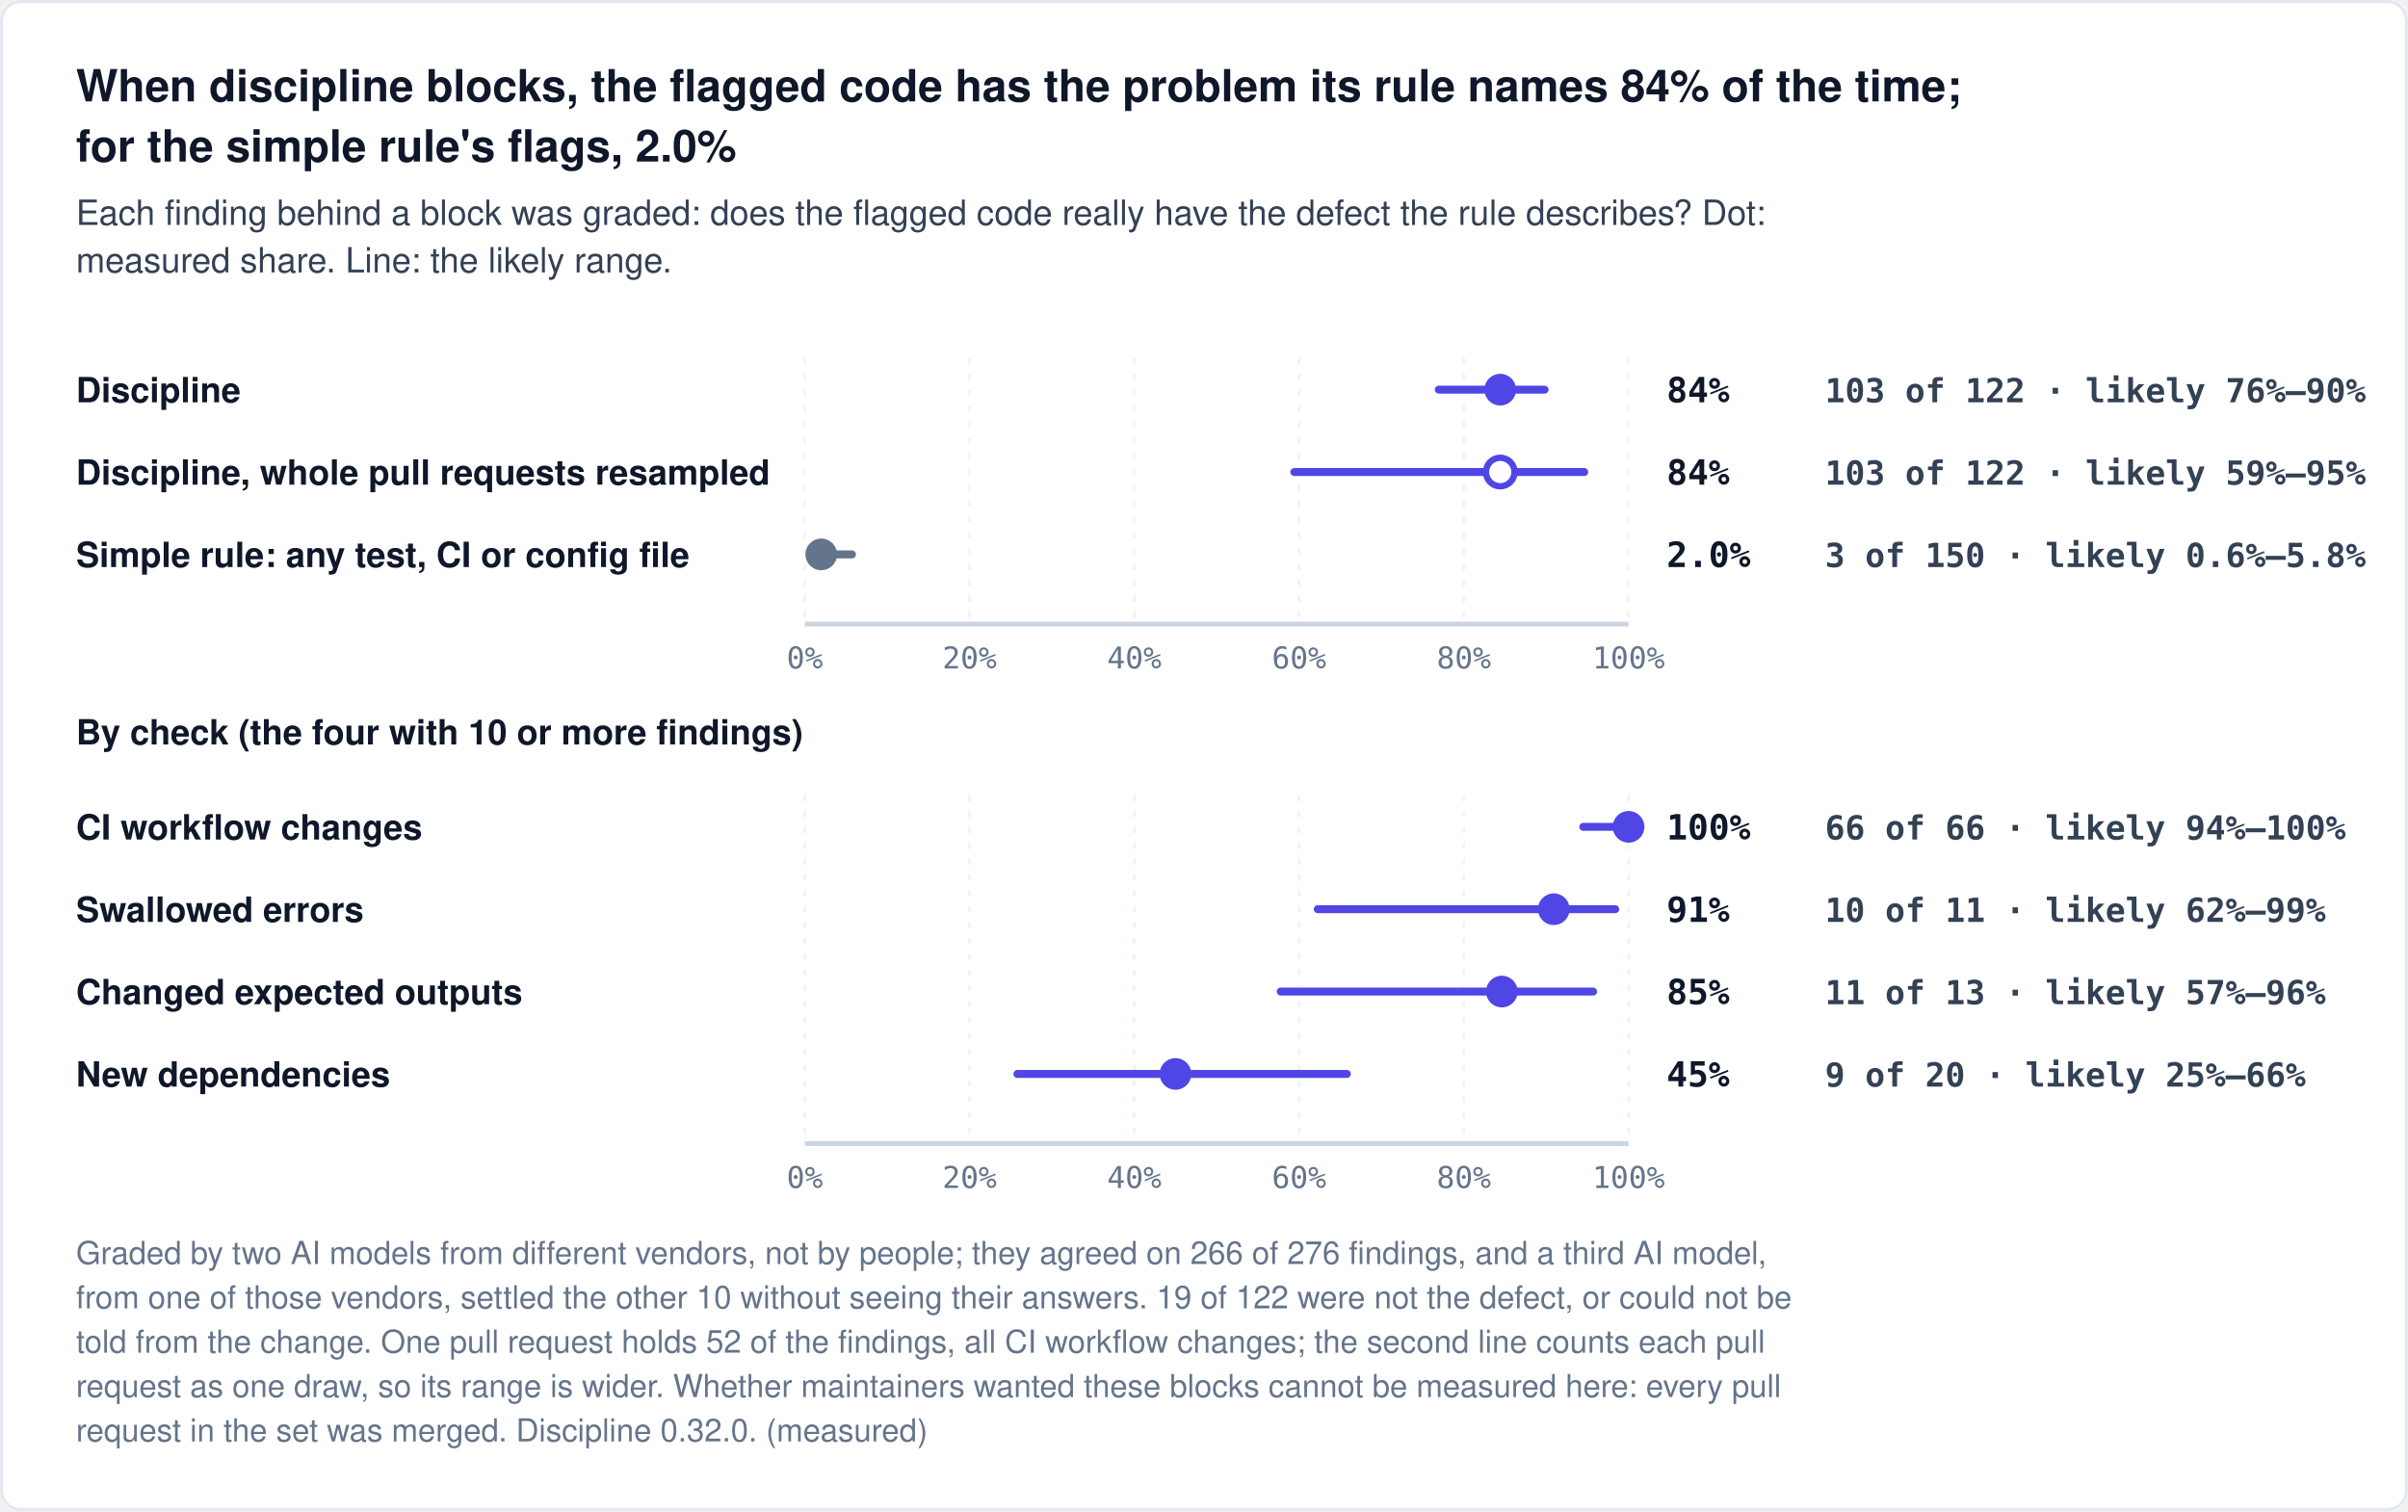
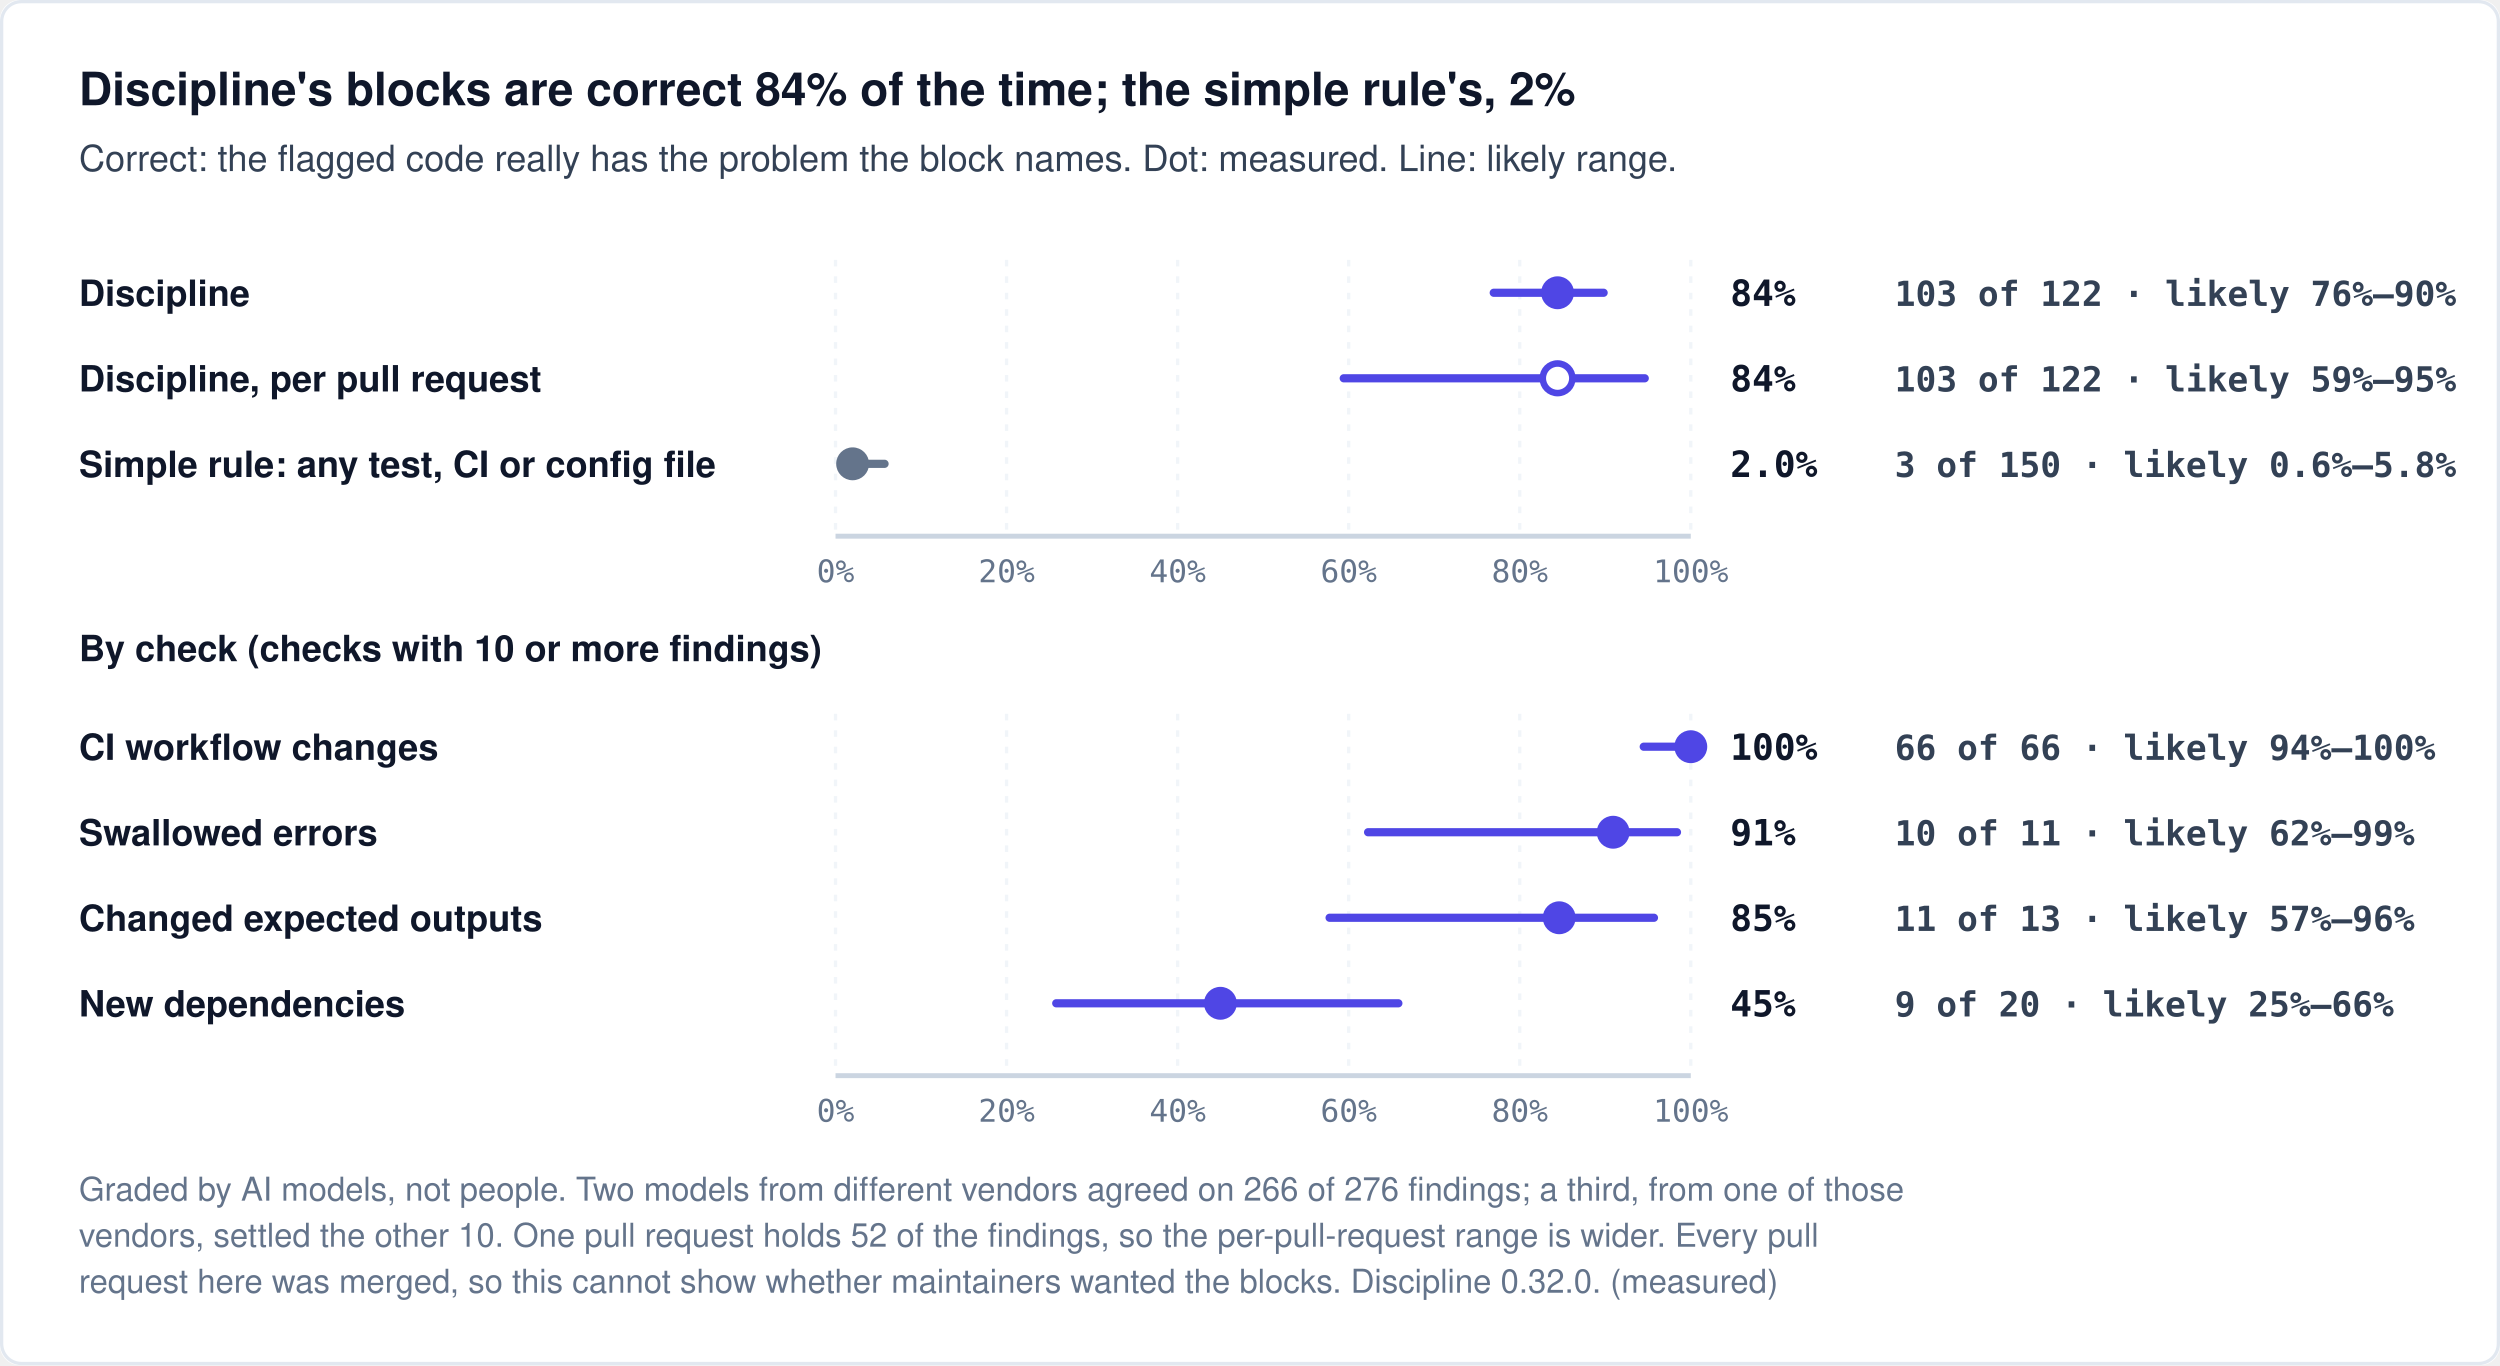
- <svg xmlns="http://www.w3.org/2000/svg" role="img" viewBox="0 0 760 477" width="100%">
+ <svg xmlns="http://www.w3.org/2000/svg" role="img" viewBox="0 0 760 415" width="100%">
  <defs>
    <style>
.bg{fill:#fff} .border{stroke:#e2e8f0;fill:none} .grid{stroke:#f1f5f9;stroke-dasharray:2,3}
.axis{stroke:#cbd5e1;stroke-width:1.5px} .floor{stroke:#b45309;stroke-width:1.5px;stroke-dasharray:5,3}
.t-title{font-family:-apple-system, BlinkMacSystemFont, "Segoe UI", Helvetica, Arial, sans-serif;font-size:14px;font-weight:700;fill:#0f172a}
.t-sub{font-family:-apple-system, BlinkMacSystemFont, "Segoe UI", Helvetica, Arial, sans-serif;font-size:11px;font-weight:500;fill:#334155}
.t-note{font-family:-apple-system, BlinkMacSystemFont, "Segoe UI", Helvetica, Arial, sans-serif;font-size:10px;fill:#64748b}
.t-head{font-family:-apple-system, BlinkMacSystemFont, "Segoe UI", Helvetica, Arial, sans-serif;font-size:11px;font-weight:700;fill:#0f172a}
.t-row{font-family:-apple-system, BlinkMacSystemFont, "Segoe UI", Helvetica, Arial, sans-serif;font-size:11px;font-weight:600;fill:#0f172a}
.t-axis{font-family:ui-monospace, SFMono-Regular, Menlo, monospace;font-size:9.5px;fill:#64748b}
.t-val{font-family:ui-monospace, SFMono-Regular, Menlo, monospace;font-size:10.5px;font-weight:600;fill:#334155}
.t-big{font-family:ui-monospace, SFMono-Regular, Menlo, monospace;font-size:11px;font-weight:700;fill:#0f172a}
.t-floor{font-family:-apple-system, BlinkMacSystemFont, "Segoe UI", Helvetica, Arial, sans-serif;font-size:10px;font-weight:700;fill:#b45309}
.c-disc{fill:#4f46e5;stroke:#4f46e5} .c-base{fill:#64748b;stroke:#64748b}
.c-hollow{fill:#fff;stroke:#4f46e5;stroke-width:2px}
.ci{stroke-width:2.5px;stroke-linecap:round}
</style>
  </defs>
-   <rect class="bg" width="760" height="477" rx="6" />
-   <rect class="border" x=".5" y=".5" width="759" height="476" rx="6" />
-   <text class="t-title" x="24" y="32">When discipline blocks, the flagged code has the problem its rule names 84% of the time;</text>
-   <text class="t-title" x="24" y="51">for the simple rule's flags, 2.0%</text>
-   <text class="t-sub" x="24" y="71">Each finding behind a block was graded: does the flagged code really have the defect the rule describes? Dot:</text>
-   <text class="t-sub" x="24" y="86">measured share. Line: the likely range.</text>
-   <line class="grid" x1="254.0" y1="113" x2="254.0" y2="197" />
-   <text class="t-axis" x="254.0" y="211" text-anchor="middle">0%</text>
-   <line class="grid" x1="306.0" y1="113" x2="306.0" y2="197" />
-   <text class="t-axis" x="306.0" y="211" text-anchor="middle">20%</text>
-   <line class="grid" x1="358.0" y1="113" x2="358.0" y2="197" />
-   <text class="t-axis" x="358.0" y="211" text-anchor="middle">40%</text>
-   <line class="grid" x1="410.0" y1="113" x2="410.0" y2="197" />
-   <text class="t-axis" x="410.0" y="211" text-anchor="middle">60%</text>
-   <line class="grid" x1="462.0" y1="113" x2="462.0" y2="197" />
-   <text class="t-axis" x="462.0" y="211" text-anchor="middle">80%</text>
-   <line class="grid" x1="514.0" y1="113" x2="514.0" y2="197" />
-   <text class="t-axis" x="514.0" y="211" text-anchor="middle">100%</text>
-   <line class="axis" x1="254" y1="197" x2="514" y2="197" />
-   <text class="t-row" x="24" y="127">Discipline</text>
-   <line class="ci c-disc" x1="454.1" y1="123" x2="487.5" y2="123" />
-   <circle class="c-disc" cx="473.5" cy="123" r="4.5" />
-   <text class="t-big" x="526" y="127">84%</text>
-   <text class="t-val" x="576" y="127">103 of 122 · likely 76%–90%</text>
-   <text class="t-row" x="24" y="153">Discipline, whole pull requests resampled</text>
-   <line class="ci c-disc" x1="408.5" y1="149" x2="500.0" y2="149" />
-   <circle class="c-hollow" cx="473.5" cy="149" r="4.5" />
-   <text class="t-big" x="526" y="153">84%</text>
-   <text class="t-val" x="576" y="153">103 of 122 · likely 59%–95%</text>
-   <text class="t-row" x="24" y="179">Simple rule: any test, CI or config file</text>
-   <line class="ci c-base" x1="255.8" y1="175" x2="268.9" y2="175" />
-   <circle class="c-base" cx="259.2" cy="175" r="4.5" />
-   <text class="t-big" x="526" y="179">2.0%</text>
-   <text class="t-val" x="576" y="179">3 of 150 · likely 0.6%–5.8%</text>
-   <text class="t-head" x="24" y="235">By check (the four with 10 or more findings)</text>
-   <line class="grid" x1="254.0" y1="251" x2="254.0" y2="361" />
-   <text class="t-axis" x="254.0" y="375" text-anchor="middle">0%</text>
-   <line class="grid" x1="306.0" y1="251" x2="306.0" y2="361" />
-   <text class="t-axis" x="306.0" y="375" text-anchor="middle">20%</text>
-   <line class="grid" x1="358.0" y1="251" x2="358.0" y2="361" />
-   <text class="t-axis" x="358.0" y="375" text-anchor="middle">40%</text>
-   <line class="grid" x1="410.0" y1="251" x2="410.0" y2="361" />
-   <text class="t-axis" x="410.0" y="375" text-anchor="middle">60%</text>
-   <line class="grid" x1="462.0" y1="251" x2="462.0" y2="361" />
-   <text class="t-axis" x="462.0" y="375" text-anchor="middle">80%</text>
-   <line class="grid" x1="514.0" y1="251" x2="514.0" y2="361" />
-   <text class="t-axis" x="514.0" y="375" text-anchor="middle">100%</text>
-   <line class="axis" x1="254" y1="361" x2="514" y2="361" />
-   <text class="t-row" x="24" y="265">CI workflow changes</text>
-   <line class="ci c-disc" x1="499.7" y1="261" x2="514.0" y2="261" />
-   <circle class="c-disc" cx="514.0" cy="261" r="4.5" />
-   <text class="t-big" x="526" y="265">100%</text>
-   <text class="t-val" x="576" y="265">66 of 66 · likely 94%–100%</text>
-   <text class="t-row" x="24" y="291">Swallowed errors</text>
-   <line class="ci c-disc" x1="415.9" y1="287" x2="509.8" y2="287" />
-   <circle class="c-disc" cx="490.4" cy="287" r="4.5" />
-   <text class="t-big" x="526" y="291">91%</text>
-   <text class="t-val" x="576" y="291">10 of 11 · likely 62%–99%</text>
-   <text class="t-row" x="24" y="317">Changed expected outputs</text>
-   <line class="ci c-disc" x1="404.2" y1="313" x2="502.8" y2="313" />
-   <circle class="c-disc" cx="474.0" cy="313" r="4.5" />
-   <text class="t-big" x="526" y="317">85%</text>
-   <text class="t-val" x="576" y="317">11 of 13 · likely 57%–96%</text>
-   <text class="t-row" x="24" y="343">New dependencies</text>
-   <line class="ci c-disc" x1="321.1" y1="339" x2="425.1" y2="339" />
-   <circle class="c-disc" cx="371.0" cy="339" r="4.5" />
-   <text class="t-big" x="526" y="343">45%</text>
-   <text class="t-val" x="576" y="343">9 of 20 · likely 25%–66%</text>
-   <text class="t-note" x="24" y="399">Graded by two AI models from different vendors, not by people; they agreed on 266 of 276 findings, and a third AI model,</text>
-   <text class="t-note" x="24" y="413">from one of those vendors, settled the other 10 without seeing their answers. 19 of 122 were not the defect, or could not be</text>
-   <text class="t-note" x="24" y="427">told from the change. One pull request holds 52 of the findings, all CI workflow changes; the second line counts each pull</text>
-   <text class="t-note" x="24" y="441">request as one draw, so its range is wider. Whether maintainers wanted these blocks cannot be measured here: every pull</text>
-   <text class="t-note" x="24" y="455">request in the set was merged. Discipline 0.32.0. (measured)</text>
+   <rect class="bg" width="760" height="415" rx="6" />
+   <rect class="border" x=".5" y=".5" width="759" height="414" rx="6" />
+   <text class="t-title" x="24" y="32">Discipline's blocks are correct 84% of the time; the simple rule's, 2%</text>
+   <text class="t-sub" x="24" y="52">Correct: the flagged code really has the problem the block names. Dot: measured. Line: likely range.</text>
+   <line class="grid" x1="254.0" y1="79" x2="254.0" y2="163" />
+   <text class="t-axis" x="254.0" y="177" text-anchor="middle">0%</text>
+   <line class="grid" x1="306.0" y1="79" x2="306.0" y2="163" />
+   <text class="t-axis" x="306.0" y="177" text-anchor="middle">20%</text>
+   <line class="grid" x1="358.0" y1="79" x2="358.0" y2="163" />
+   <text class="t-axis" x="358.0" y="177" text-anchor="middle">40%</text>
+   <line class="grid" x1="410.0" y1="79" x2="410.0" y2="163" />
+   <text class="t-axis" x="410.0" y="177" text-anchor="middle">60%</text>
+   <line class="grid" x1="462.0" y1="79" x2="462.0" y2="163" />
+   <text class="t-axis" x="462.0" y="177" text-anchor="middle">80%</text>
+   <line class="grid" x1="514.0" y1="79" x2="514.0" y2="163" />
+   <text class="t-axis" x="514.0" y="177" text-anchor="middle">100%</text>
+   <line class="axis" x1="254" y1="163" x2="514" y2="163" />
+   <text class="t-row" x="24" y="93">Discipline</text>
+   <line class="ci c-disc" x1="454.1" y1="89" x2="487.5" y2="89" />
+   <circle class="c-disc" cx="473.5" cy="89" r="4.5" />
+   <text class="t-big" x="526" y="93">84%</text>
+   <text class="t-val" x="576" y="93">103 of 122 · likely 76%–90%</text>
+   <text class="t-row" x="24" y="119">Discipline, per pull request</text>
+   <line class="ci c-disc" x1="408.5" y1="115" x2="500.0" y2="115" />
+   <circle class="c-hollow" cx="473.5" cy="115" r="4.5" />
+   <text class="t-big" x="526" y="119">84%</text>
+   <text class="t-val" x="576" y="119">103 of 122 · likely 59%–95%</text>
+   <text class="t-row" x="24" y="145">Simple rule: any test, CI or config file</text>
+   <line class="ci c-base" x1="255.8" y1="141" x2="268.9" y2="141" />
+   <circle class="c-base" cx="259.2" cy="141" r="4.5" />
+   <text class="t-big" x="526" y="145">2.0%</text>
+   <text class="t-val" x="576" y="145">3 of 150 · likely 0.6%–5.8%</text>
+   <text class="t-head" x="24" y="201">By check (checks with 10 or more findings)</text>
+   <line class="grid" x1="254.0" y1="217" x2="254.0" y2="327" />
+   <text class="t-axis" x="254.0" y="341" text-anchor="middle">0%</text>
+   <line class="grid" x1="306.0" y1="217" x2="306.0" y2="327" />
+   <text class="t-axis" x="306.0" y="341" text-anchor="middle">20%</text>
+   <line class="grid" x1="358.0" y1="217" x2="358.0" y2="327" />
+   <text class="t-axis" x="358.0" y="341" text-anchor="middle">40%</text>
+   <line class="grid" x1="410.0" y1="217" x2="410.0" y2="327" />
+   <text class="t-axis" x="410.0" y="341" text-anchor="middle">60%</text>
+   <line class="grid" x1="462.0" y1="217" x2="462.0" y2="327" />
+   <text class="t-axis" x="462.0" y="341" text-anchor="middle">80%</text>
+   <line class="grid" x1="514.0" y1="217" x2="514.0" y2="327" />
+   <text class="t-axis" x="514.0" y="341" text-anchor="middle">100%</text>
+   <line class="axis" x1="254" y1="327" x2="514" y2="327" />
+   <text class="t-row" x="24" y="231">CI workflow changes</text>
+   <line class="ci c-disc" x1="499.7" y1="227" x2="514.0" y2="227" />
+   <circle class="c-disc" cx="514.0" cy="227" r="4.5" />
+   <text class="t-big" x="526" y="231">100%</text>
+   <text class="t-val" x="576" y="231">66 of 66 · likely 94%–100%</text>
+   <text class="t-row" x="24" y="257">Swallowed errors</text>
+   <line class="ci c-disc" x1="415.9" y1="253" x2="509.8" y2="253" />
+   <circle class="c-disc" cx="490.4" cy="253" r="4.5" />
+   <text class="t-big" x="526" y="257">91%</text>
+   <text class="t-val" x="576" y="257">10 of 11 · likely 62%–99%</text>
+   <text class="t-row" x="24" y="283">Changed expected outputs</text>
+   <line class="ci c-disc" x1="404.2" y1="279" x2="502.8" y2="279" />
+   <circle class="c-disc" cx="474.0" cy="279" r="4.5" />
+   <text class="t-big" x="526" y="283">85%</text>
+   <text class="t-val" x="576" y="283">11 of 13 · likely 57%–96%</text>
+   <text class="t-row" x="24" y="309">New dependencies</text>
+   <line class="ci c-disc" x1="321.1" y1="305" x2="425.1" y2="305" />
+   <circle class="c-disc" cx="371.0" cy="305" r="4.5" />
+   <text class="t-big" x="526" y="309">45%</text>
+   <text class="t-val" x="576" y="309">9 of 20 · likely 25%–66%</text>
+   <text class="t-note" x="24" y="365">Graded by AI models, not people. Two models from different vendors agreed on 266 of 276 findings; a third, from one of those</text>
+   <text class="t-note" x="24" y="379">vendors, settled the other 10. One pull request holds 52 of the findings, so the per-pull-request range is wider. Every pull</text>
+   <text class="t-note" x="24" y="393">request here was merged, so this cannot show whether maintainers wanted the blocks. Discipline 0.32.0. (measured)</text>
</svg>
